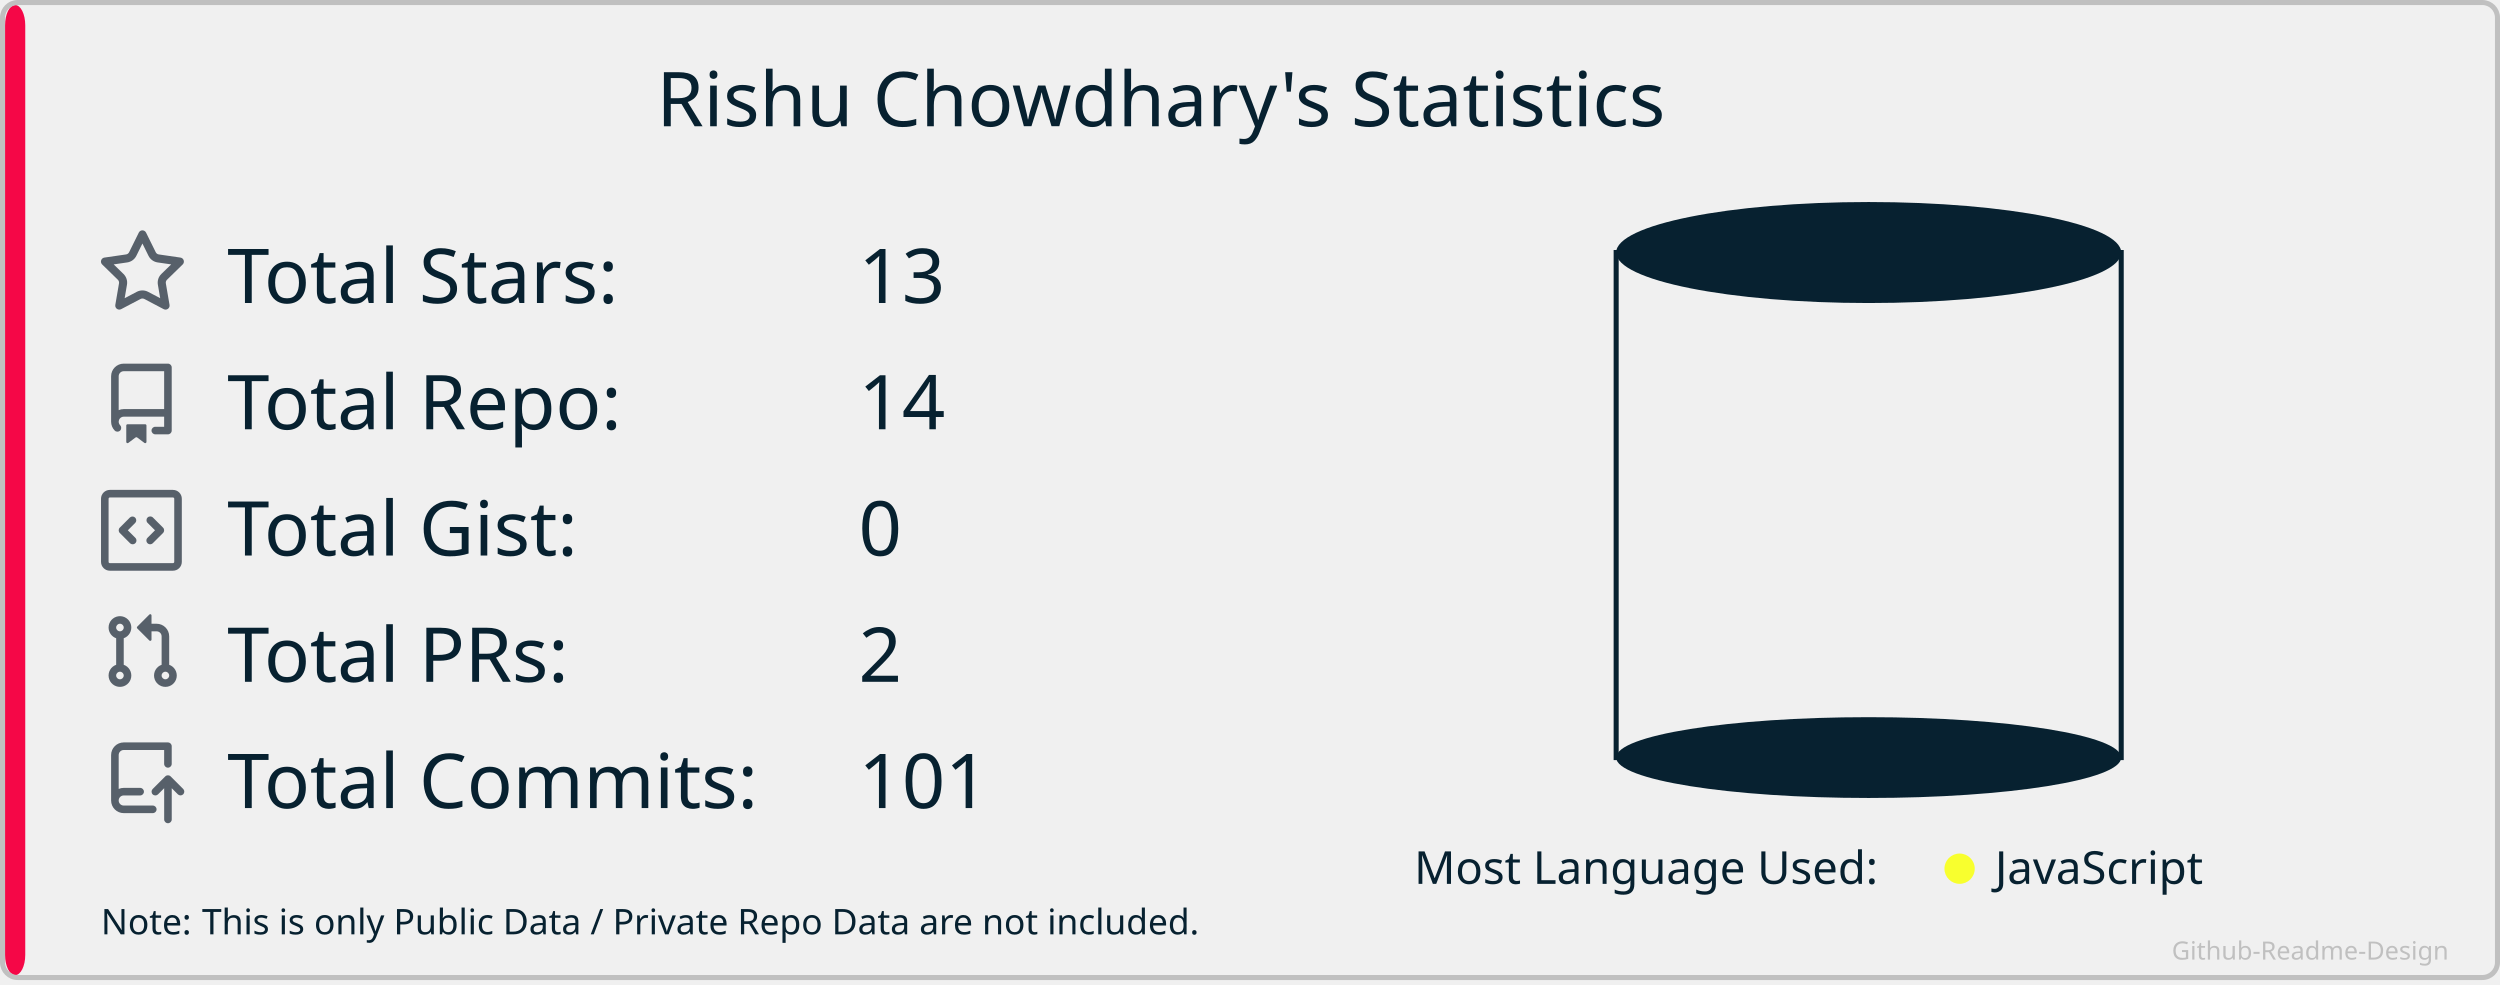
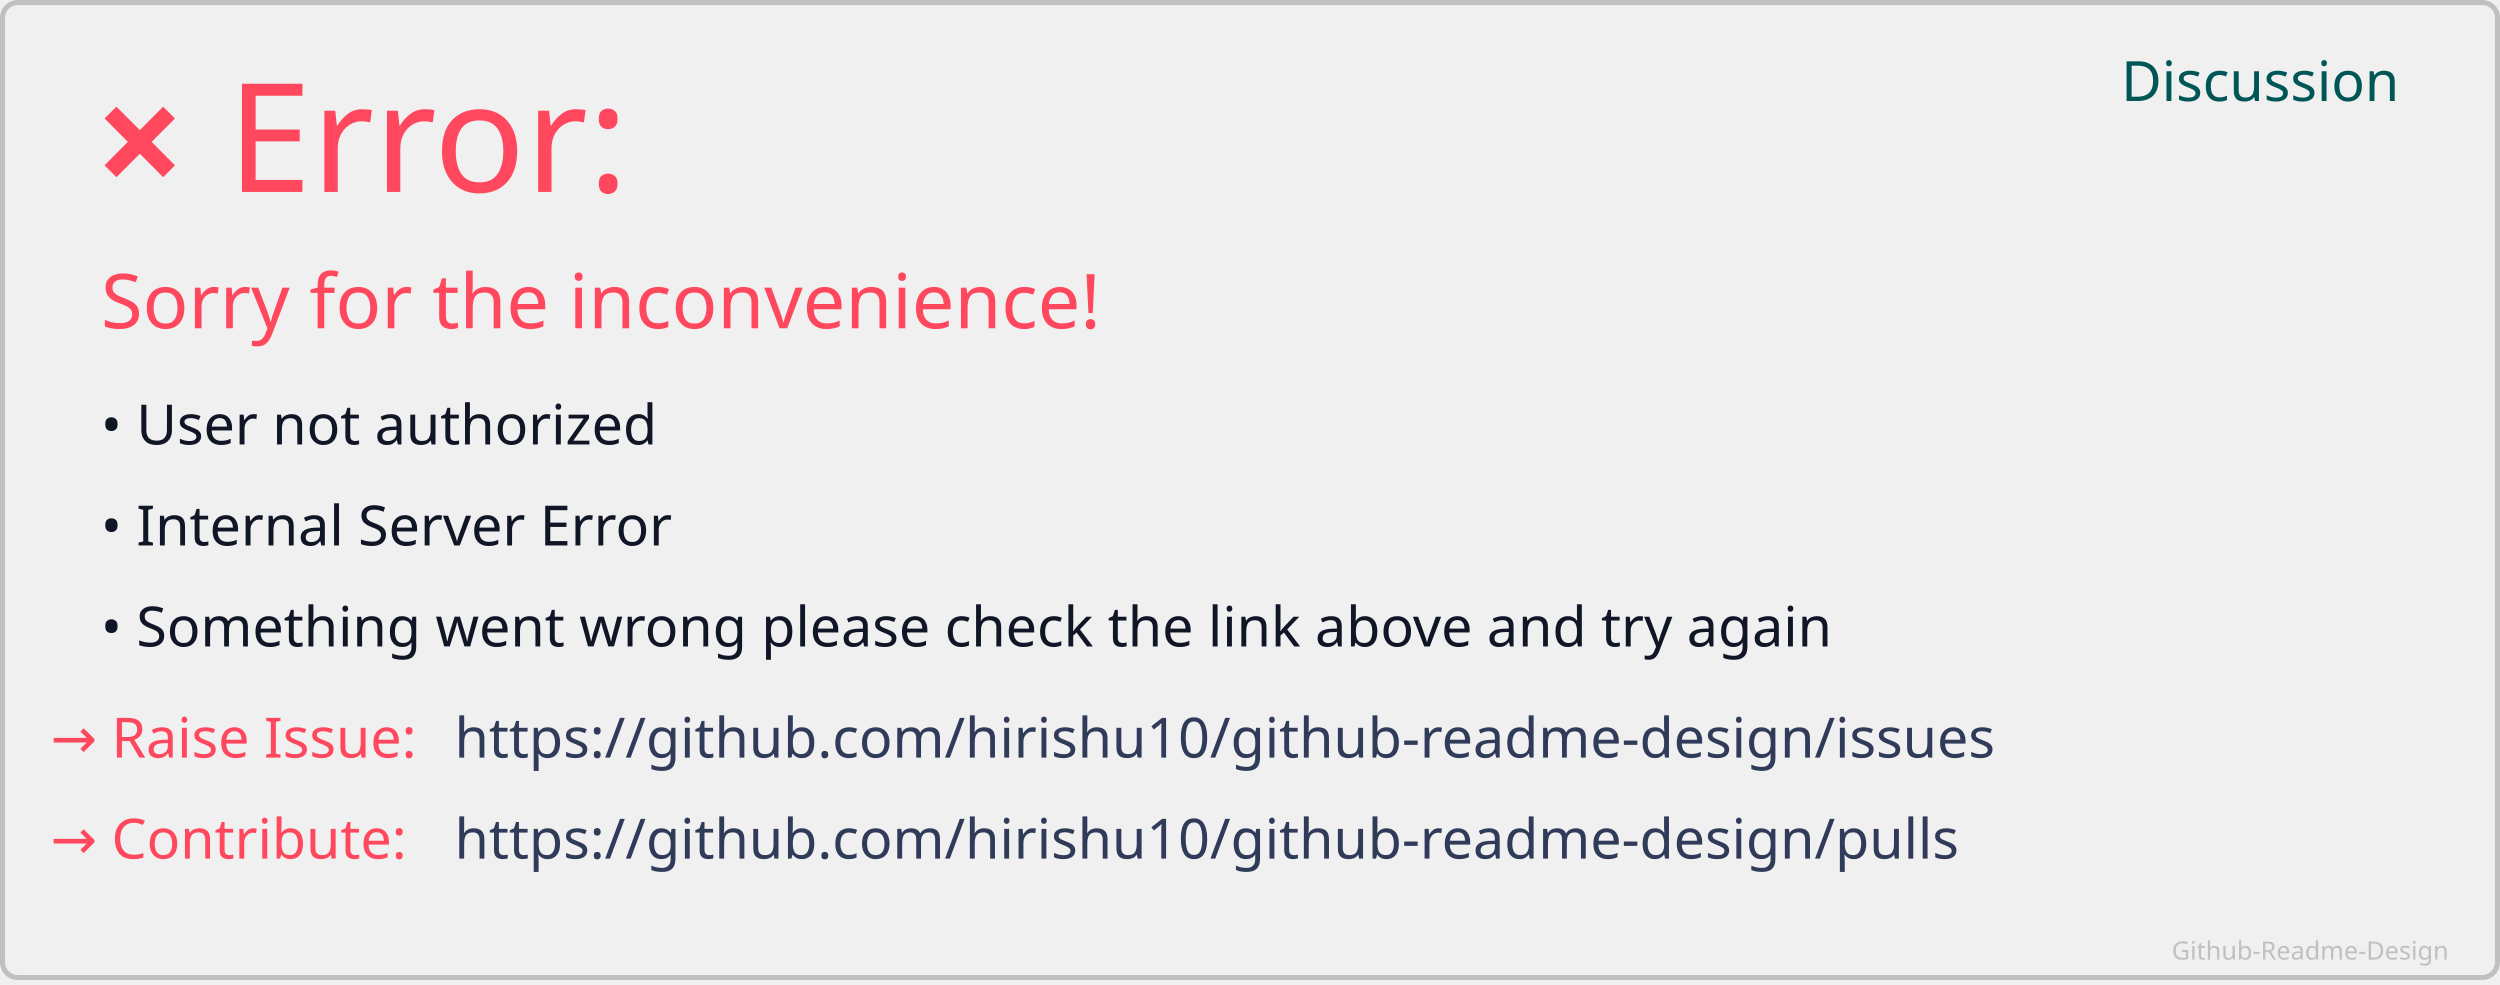
- <svg xmlns="http://www.w3.org/2000/svg" width="495" height="195" viewBox="0 0 495 195" fill="black">
+ <svg xmlns="http://www.w3.org/2000/svg" width="495" height="195" viewBox="0 0 495 195">
  <style>
        .animationForAll {
            animation: fadeInAnimation 0.8s ease-in-out forwards;
        }

-         .gradeTitle {
+         .errorLogo {
+             text-anchor: start;
+             font-size: 20px;
+             font-weight: 500;
+             font-family: system-ui, sans-serif;
+             fill: #ff475d;
+             animation: fadeInAnimation 0.8s ease-in-out forwards;
+         }
+ 
+         .errorHeader {
            text-anchor: start;
            font-size: 30px;
            font-weight: 500;
            font-family: system-ui, sans-serif;
-             fill: white;
-             animation-delay: 800s;
-             opacity: 0;
-             animation: gradeAnimation 0.8s ease-in-out forwards;
+             fill: #ff475d;
+             animation: fadeInAnimation 0.8s ease-in-out forwards;
        }

-         .headerTitle {
+         .errorChild {
            text-anchor: start;
            font-size: 15px;
            font-weight: 500;
            font-family: system-ui, sans-serif;
-             fill: #072130;
+             fill: #ff475d;
            animation: fadeInAnimation 0.8s ease-in-out forwards;
        }

-         .languageTitle {
+         .errorChildList {
            text-anchor: start;
-             font-size: 9px;
+             font-size: 11px;
            font-weight: 500;
            font-family: system-ui, sans-serif;
-             fill: #072130;
+             fill: #101626;
            animation: fadeInAnimation 0.8s ease-in-out forwards;
        }

-         .childTitle {
+         .linkText {
            text-anchor: start;
-             font-size: 15px;
+             font-size: 11px;
            font-weight: 500;
            font-family: system-ui, sans-serif;
-             fill: #072130;
+             fill: #ff475d;
            animation: fadeInAnimation 0.8s ease-in-out forwards;
        }

-         .noteTitle {
+         .linkChild {
            text-anchor: start;
-             font-size: 7px;
+             font-size: 11px;
            font-weight: 500;
            font-family: system-ui, sans-serif;
-             fill: #072130;
+             /* fill: #ff475d; */
            animation: fadeInAnimation 0.8s ease-in-out forwards;
        }

-         .languageColorCircle {
-             animation: fadeInAnimation 0.8s ease-in-out forwards;
+         .linkChild:hover {
+             text-decoration: underline;
+             fill: blue;
        }

        .regards {
            text-anchor: start;
            font-size: 5px;
            font-weight: 500;
            font-family: system-ui, sans-serif;
            fill: silver;
-         }
- 
-         .circleAnimated {
-             fill: #f7f9fa;
        }

        .fillingAnimation {
            opacity: 0;
            animation: gradeAnimation 0.8s ease-in-out forwards;
        }

        .sideExtra {
            opacity: 0;
            text-anchor: start;
            font-size: 10px;
            font-weight: 500;
            font-family: system-ui, sans-serif;
-             fill: #072130;
+             fill: navajowhite;
            animation: fadeInAnimation 0.8s ease-in-out forwards;
        }


        @keyframes gradeAnimation {
            from {
                opacity: 0;
                animation-delay: 300s;
            }

            to {
                opacity: 1;
            }
        }

        @keyframes fadeInAnimation {
            0% {
                opacity: 0;
            }

            25% {
                opacity: 0.2;
            }

            50% {
                opacity: 0.5;
            }

            75% {
                opacity: 0.7;
            }

            100% {
                opacity: 0.8;
            }
        }
- 
-         @keyframes circleBigBang {
-             0% {
-                 cx: 0;
-                 cy: 0;
-             }
- 
-             10% {
-                 cx: 50;
-                 cy: 50;
-             }
- 
-             20% {
-                 cx: 150;
-                 cy: 150;
-             }
- 
-             30% {
-                 cx: 180;
-                 cy: 120;
-             }
- 
-             40% {
-                 cx: 200;
-                 cy: 100;
-             }
- 
-             50% {
-                 cx: 250;
-                 cy: 50;
-             }
- 
-             60% {
-                 cx: 280;
-                 cy: 0;
-             }
- 
-             70% {
-                 cx: 320;
-                 cy: 50;
-             }
- 
-             80% {
-                 cx: 400;
-                 cy: 100;
-             }
- 
-             90% {
-                 cx: 450;
-                 cy: 150;
-             }
- 
-             100% {
-                 cx: 550;
-                 cy: 200;
-             }
-         }
    </style>
+   <rect x="0.5" y="0.5" rx="3" height="99%" stroke="silver" width="494" fill="none" stroke-opacity="1" />
  <g>
-     <rect x="320" y="50" width="100" height="100" rx="0" ry="0" stroke="#072130" fill="none" stroke-opacity="1" />
-     <ellipse cx="370" cy="50" rx="50" ry="10" fill="#072130" />
-     <ellipse cx="370" cy="150" rx="50" ry="8" fill="#072130" />
-     <ellipse cx="370" cy="147" rx="50" ry="10" fill="#129b67" stroke="#161b1e2e" stroke-opacity="1" class="fillingAnimation" />
-     <ellipse cx="370" cy="146" rx="50" ry="10" fill="#129b67" stroke="#161b1e2e" stroke-opacity="1" class="fillingAnimation" />
-     <ellipse cx="370" cy="144" rx="50" ry="10" fill="#129b67" stroke="#161b1e2e" stroke-opacity="1" class="fillingAnimation" />
-     <ellipse cx="370" cy="142" rx="50" ry="10" fill="#129b67" stroke="#161b1e2e" stroke-opacity="1" class="fillingAnimation" />
-     <ellipse cx="370" cy="140" rx="50" ry="10" fill="#129b67" stroke="#161b1e2e" stroke-opacity="1" class="fillingAnimation" />
-     <ellipse cx="370" cy="138" rx="50" ry="10" fill="#129b67" stroke="#161b1e2e" stroke-opacity="1" class="fillingAnimation" />
-     <ellipse cx="370" cy="136" rx="50" ry="10" fill="#129b67" stroke="#161b1e2e" stroke-opacity="1" class="fillingAnimation" />
-     <ellipse cx="370" cy="134" rx="50" ry="10" fill="#129b67" stroke="#161b1e2e" stroke-opacity="1" class="fillingAnimation" />
-     <ellipse cx="370" cy="132" rx="50" ry="10" fill="#129b67" stroke="#161b1e2e" stroke-opacity="1" class="fillingAnimation" />
-     <ellipse cx="370" cy="130" rx="50" ry="10" fill="#129b67" stroke="#161b1e2e" stroke-opacity="1" class="fillingAnimation" />
-     <ellipse cx="370" cy="128" rx="50" ry="10" fill="#129b67" stroke="#161b1e2e" stroke-opacity="1" class="fillingAnimation" />
-     <ellipse cx="370" cy="126" rx="50" ry="10" fill="#129b67" stroke="#161b1e2e" stroke-opacity="1" class="fillingAnimation" />
-     <ellipse cx="370" cy="124" rx="50" ry="10" fill="#129b67" stroke="#161b1e2e" stroke-opacity="1" class="fillingAnimation" />
-     <ellipse cx="370" cy="122" rx="50" ry="10" fill="#129b67" stroke="#161b1e2e" stroke-opacity="1" class="fillingAnimation" />
-     <ellipse cx="370" cy="120" rx="50" ry="10" fill="#129b67" stroke="#161b1e2e" stroke-opacity="1" class="fillingAnimation" />
-     <ellipse cx="370" cy="118" rx="50" ry="10" fill="#129b67" stroke="#161b1e2e" stroke-opacity="1" class="fillingAnimation" />
-     <ellipse cx="370" cy="116" rx="50" ry="10" fill="#129b67" stroke="#161b1e2e" stroke-opacity="1" class="fillingAnimation" />
-     <ellipse cx="370" cy="114" rx="50" ry="10" fill="#129b67" stroke="#161b1e2e" stroke-opacity="1" class="fillingAnimation" />
-     <ellipse cx="370" cy="112" rx="50" ry="10" fill="#129b67" stroke="#161b1e2e" stroke-opacity="1" class="fillingAnimation" />
-     <ellipse cx="370" cy="110" rx="50" ry="10" fill="#129b67" stroke="#161b1e2e" stroke-opacity="1" class="fillingAnimation" />
-     <ellipse cx="370" cy="108" rx="50" ry="10" fill="#129b67" stroke="#161b1e2e" stroke-opacity="1" class="fillingAnimation" />
-     <ellipse cx="370" cy="106" rx="50" ry="10" fill="#129b67" stroke="#161b1e2e" stroke-opacity="1" class="fillingAnimation" />
-     <ellipse cx="370" cy="104" rx="50" ry="10" fill="#129b67" stroke="#161b1e2e" stroke-opacity="1" class="fillingAnimation" />
-     <ellipse cx="370" cy="102" rx="50" ry="10" fill="#129b67" stroke="#161b1e2e" stroke-opacity="1" class="fillingAnimation" />
-     <ellipse cx="370" cy="100" rx="50" ry="10" fill="#129b67" stroke="#161b1e2e" stroke-opacity="1" class="fillingAnimation" />
-     <ellipse cx="370" cy="98" rx="50" ry="10" fill="#129b67" stroke="#161b1e2e" stroke-opacity="1" class="fillingAnimation" />
-     <ellipse cx="370" cy="96" rx="50" ry="10" fill="#129b67" stroke="#161b1e2e" stroke-opacity="1" class="fillingAnimation" />
-     <ellipse cx="370" cy="94" rx="50" ry="10" fill="#129b67" stroke="#161b1e2e" stroke-opacity="1" class="fillingAnimation" />
-     <ellipse cx="370" cy="92" rx="50" ry="10" fill="#129b67" stroke="#161b1e2e" stroke-opacity="1" class="fillingAnimation" />
-     <ellipse cx="370" cy="90" rx="50" ry="10" fill="#129b67" stroke="#161b1e2e" stroke-opacity="1" class="fillingAnimation" />
-     <ellipse cx="370" cy="88" rx="50" ry="10" fill="#129b67" stroke="#161b1e2e" stroke-opacity="1" class="fillingAnimation" />
-     <ellipse cx="370" cy="86" rx="50" ry="10" fill="#129b67" stroke="#161b1e2e" stroke-opacity="1" class="fillingAnimation" />
-     <ellipse cx="370" cy="84" rx="50" ry="10" fill="#129b67" stroke="#161b1e2e" stroke-opacity="1" class="fillingAnimation" />
-     <ellipse cx="370" cy="82" rx="50" ry="10" fill="#129b67" stroke="#161b1e2e" stroke-opacity="1" class="fillingAnimation" />
-     <ellipse cx="370" cy="80" rx="50" ry="10" fill="#61cb8b" stroke="#161b1e2e" stroke-opacity="1" class="fillingAnimation" />
-     <text class="gradeTitle" x="352" y="130">A+</text>
+     <svg aria-hidden="true" height="16" viewBox="0 0 16 16" version="1.1" width="16" x="400" y="10" class="fillingAnimation">
+       <path fill-rule="evenodd" d="M1.5 2.75a.25.25 0 01.25-.25h8.5a.25.25 0 01.25.25v5.5a.25.25 0 01-.25.25h-3.5a.75.75 0 00-.53.22L3.5 11.44V9.25a.75.75 0 00-.75-.75h-1a.25.25 0 01-.25-.25v-5.5zM1.75 1A1.75 1.75 0 000 2.75v5.5C0 9.216.784 10 1.75 10H2v1.543a1.457 1.457 0 002.487 1.03L7.061 10h3.189A1.75 1.75 0 0012 8.25v-5.5A1.75 1.75 0 0010.25 1h-8.5zM14.5 4.75a.25.25 0 00-.25-.25h-.5a.75.75 0 110-1.5h.5c.966 0 1.75.784 1.75 1.75v5.5A1.75 1.75 0 0114.25 12H14v1.543a1.457 1.457 0 01-2.487 1.03L9.22 12.28a.75.75 0 111.06-1.06l2.22 2.22v-2.19a.75.75 0 01.75-.75h1a.25.25 0 00.25-.25v-5.5z" fill="#57606a">
+             </path>
+     </svg>
+     <a href="https://github.com/hirishu10/github-readme-design/discussions" target="_blank" rel="noopener noreferrer">
+       <text class="linkChild" x="420" y="20" fill="#005656">
+                 Discussion
+             </text>
+     </a>
  </g>
  <g>
-     <text class="sideExtra" x="425 " y="150">↑</text>
-     <text class="sideExtra" x="435 " y="155">85%</text>
-   </g>
-   <g>
-     <rect x="1" y="1" width="4" height="98.5%" fill="#f50747" rx="4" ry="4" />
-   </g>
-   <rect x="0.5" y="0.5" rx="3" height="99%" stroke="silver" width="494" fill="none" stroke-opacity="1" />
-   <g>
-     <text class="headerTitle" x="130" y="25">Rishu Chowdhary's Statistics</text>
-   </g>
-   <g>
-     <svg class="animationForAll" x="9" y="33" width="40" height="40" viewBox="0 0 50 45" fill="none" enableBackground="new 0 0 50 50">
-       <path fill-rule="evenodd" clip-rule="evenodd" d="M24 16.519L22.499 19.56C22.062 20.445 21.218 21.059 20.241 21.201L16.885 21.688L19.313 24.055C20.02 24.744 20.343 25.737 20.176 26.71L19.603 30.052L22.604 28.474C23.478 28.015 24.522 28.015 25.396 28.474L28.397 30.052L27.824 26.71C27.657 25.737 27.98 24.744 28.687 24.055L31.115 21.688L27.759 21.201C26.782 21.059 25.938 20.445 25.501 19.56L24 16.519ZM24.897 13.817C24.53 13.074 23.47 13.074 23.103 13.817L20.706 18.674C20.56 18.97 20.279 19.174 19.953 19.221L14.592 20C13.772 20.12 13.445 21.128 14.038 21.706L17.917 25.487C18.153 25.717 18.26 26.048 18.205 26.372L17.289 31.711C17.149 32.528 18.006 33.151 18.74 32.765L23.535 30.245C23.826 30.091 24.174 30.091 24.465 30.245L29.26 32.765C29.994 33.151 30.851 32.528 30.711 31.711L29.795 26.372C29.74 26.048 29.847 25.717 30.083 25.487L33.962 21.706C34.555 21.128 34.228 20.12 33.407 20L28.047 19.221C27.721 19.174 27.44 18.97 27.294 18.674L24.897 13.817Z" fill="#57606a" />
-     </svg>
-     <text class="childTitle" x="45" y="60">Total Stars:</text>
-     <text class="childTitle" x="170" y="60">13</text>
-   </g>
-   <g>
-     <svg class="animationForAll" x="20" y="72" width="50" height="50" viewBox="0 0 50 50" enableBackground="new 0 0 50 50" fill="none">
-       <path fill-rule="evenodd" d="M2 2.5A2.5 2.5 0 014.5 0h8.75a.75.75 0 01.75.75v12.5a.75.75 0 01-.75.75h-2.5a.75.75 0 110-1.5h1.75v-2h-8a1 1 0 00-.714 1.7.75.75 0 01-1.072 1.05A2.495 2.495 0 012 11.5v-9zm10.5-1V9h-8c-.356 0-.694.074-1 .208V2.5a1 1 0 011-1h8zM5 12.25v3.25a.25.25 0 00.4.2l1.45-1.087a.25.25 0 01.3 0L8.6 15.7a.25.25 0 00.4-.2v-3.25a.25.25 0 00-.25-.25h-3.5a.25.25 0 00-.25.25z" fill="#57606a" />
-     </svg>
-     <text class="childTitle" x="45" y="85">Total Repo:</text>
-     <text class="childTitle" x="170" y="85">14</text>
-   </g>
-   <g>
-     <svg aria-hidden="true" class="animationForAll" x="20" y="97" width="50" height="50" viewBox="0 0 50 50" enableBackground="new 0 0 50 50" fill="none">
-       <path fill-rule="evenodd" d="M1.75 1.5a.25.25 0 00-.25.25v12.5c0 .138.112.25.25.25h12.5a.25.25 0 00.25-.25V1.75a.25.25 0 00-.25-.25H1.75zM0 1.75C0 .784.784 0 1.75 0h12.5C15.216 0 16 .784 16 1.75v12.5A1.75 1.75 0 0114.25 16H1.75A1.75 1.75 0 010 14.25V1.75zm9.22 3.72a.75.75 0 000 1.06L10.69 8 9.22 9.47a.75.75 0 101.06 1.06l2-2a.75.75 0 000-1.06l-2-2a.75.75 0 00-1.06 0zM6.78 6.53a.75.75 0 00-1.06-1.06l-2 2a.75.75 0 000 1.06l2 2a.75.75 0 101.06-1.06L5.31 8l1.47-1.47z" fill="#57606a" />
-     </svg>
-     <text class="childTitle" x="45" y="110">Total Gist:</text>
-     <text class="childTitle" x="170" y="110">0</text>
-   </g>
-   <g>
-     <svg class="animationForAll" x="20" y="121" enableBackground="new 0 0 50 50" fill="none" width="33.627px">
-       <path fill-rule="evenodd" d="M7.177 3.073L9.573.677A.25.25 0 0110 .854v4.792a.25.25 0 01-.427.177L7.177 3.427a.25.25 0 010-.354zM3.75 2.5a.75.75 0 100 1.5.75.75 0 000-1.5zm-2.25.75a2.25 2.25 0 113 2.122v5.256a2.251 2.251 0 11-1.5 0V5.372A2.25 2.25 0 011.5 3.25zM11 2.5h-1V4h1a1 1 0 011 1v5.628a2.251 2.251 0 101.5 0V5A2.5 2.5 0 0011 2.5zm1 10.25a.75.75 0 111.5 0 .75.75 0 01-1.5 0zM3.75 12a.75.75 0 100 1.5.75.75 0 000-1.5z" fill="#57606a">
-             </path>
-     </svg>
-     <text class="childTitle" x="45" y="135">Total PRs:</text>
-     <text class="childTitle" x="170" y="135">2</text>
-   </g>
-   <g>
-     <svg class="animationForAll" aria-hidden="true" x="21" y="147" width="50" height="50" viewBox="0 0 50 50">
-       <path fill-rule="evenodd" d="M1 2.5A2.5 2.5 0 013.5 0h8.75a.75.75 0 01.75.75v3.5a.75.75 0 01-1.5 0V1.5h-8a1 1 0 00-1 1v6.708A2.492 2.492 0 013.5 9h3.25a.75.75 0 010 1.5H3.5a1 1 0 100 2h5.75a.75.75 0 010 1.5H3.5A2.5 2.5 0 011 11.5v-9zm13.23 7.79a.75.75 0 001.06-1.06l-2.505-2.505a.75.75 0 00-1.06 0L9.22 9.229a.75.75 0 001.06 1.061l1.225-1.224v6.184a.75.75 0 001.5 0V9.066l1.224 1.224z" fill="#57606a" />
-     </svg>
-     <text class="childTitle" x="45" y="160">Total Commits:</text>
-     <text class="childTitle" x="170" y="160">101</text>
-   </g>
-   <g>
-     <text class="noteTitle" x="20" y="185">Note:</text>
-     <text class="noteTitle" x="40" y="185">This is only Public Data / Private Repo Data are not included.</text>
-   </g>
-   <g>
-     <text class="languageTitle" x="280" y="175">Most Language Used:</text>
-     <circle class="languageColorCircle" cx="388" cy="172" r="3" fill="#f8ff2e" />
-     <text class="languageTitle" x="395" y="175">JavaScript</text>
+     <text class="errorLogo" x="20" y="35">❌</text>
+     <text class="errorHeader" x="45" y="38">Error:</text>
+     <text class="errorChild" x="20" y="65">Sorry for the inconvenience!</text>
+     <text class="errorChildList" x="20" y="88"> • User not authorized</text>
+     <text class="errorChildList" x="20" y="108"> • Internal Server Error</text>
+     <text class="errorChildList" x="20" y="128"> • Something went wrong please check the link above and try
+             again</text>
+     <text class="linkText" x="10" y="150">
+             → Raise Issue:
+         </text>
+     <a href="https://github.com/hirishu10/github-readme-design/issues" target="_blank" rel="noopener noreferrer">
+       <text class="linkChild" x="90" y="150" fill="#303b59">
+                 https://github.com/hirishu10/github-readme-design/issues
+             </text>
+     </a>
+     <text class="linkText" x="10" y="170">
+             → Contribute:
+         </text>
+     <a href="https://github.com/hirishu10/github-readme-design/pulls" target="_blank" rel="noopener noreferrer">
+       <text class="linkChild" x="90" y="170" fill="#303b59">
+                 https://github.com/hirishu10/github-readme-design/pulls
+             </text>
+     </a>
+     <text class="sideExtra" x="10" y="188">
+             Please help us to improve this for everyone need Thank You!
+         </text>
  </g>
  <g>
    <text class="regards" x="430" y="190">Github-Readme-Design</text>
  </g>
</svg>
